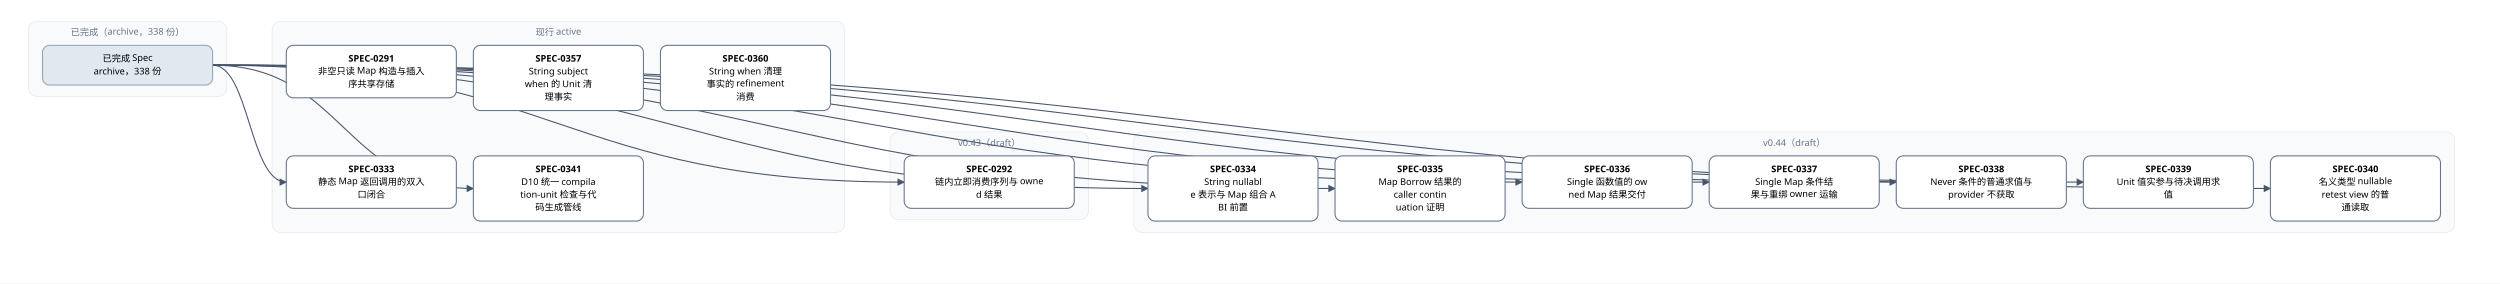
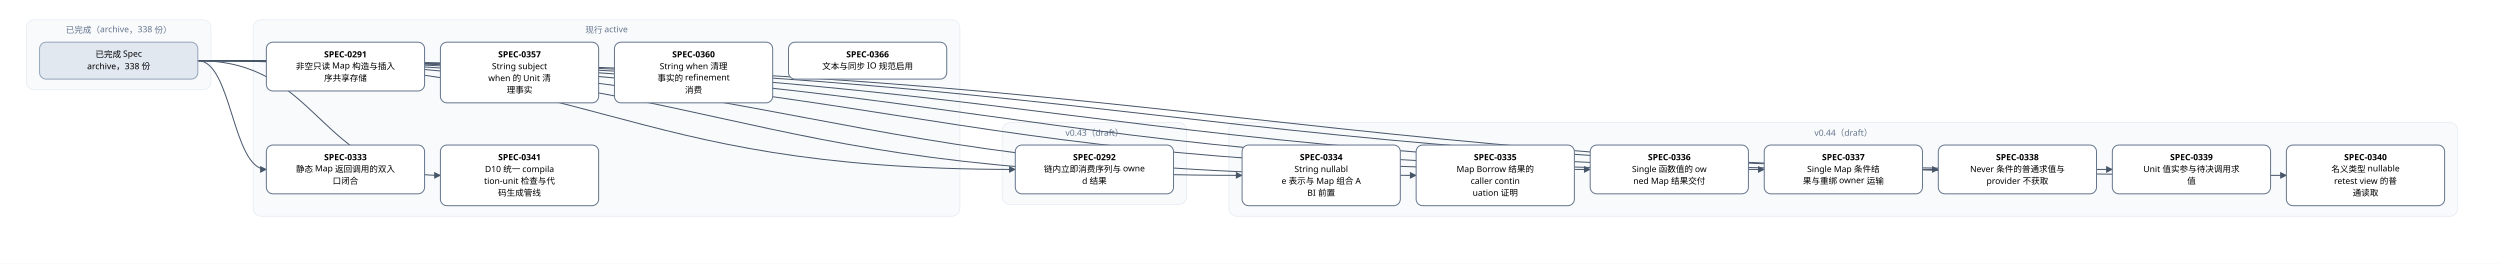
- <svg xmlns="http://www.w3.org/2000/svg" width="3528" height="400" viewBox="0 0 3528 400" font-family="PingFang SC, Microsoft YaHei, sans-serif">
+ <svg xmlns="http://www.w3.org/2000/svg" width="3792" height="400" viewBox="0 0 3792 400" font-family="PingFang SC, Microsoft YaHei, sans-serif">
  <defs>
    <marker id="arrow" viewBox="0 0 10 10" refX="9" refY="5" markerWidth="7" markerHeight="7" orient="auto-start-reverse">
      <path d="M0,0 L10,5 L0,10 z" fill="#475569" />
    </marker>
  </defs>
-   <rect width="3528" height="400" fill="#ffffff" />
+   <rect width="3792" height="400" fill="#ffffff" />
  <rect x="40" y="30" width="280" height="106" rx="12" fill="#f8fafc" stroke="#e2e8f0" />
  <text x="180" y="50" text-anchor="middle" font-size="13" fill="#64748b">已完成（archive，338 份）</text>
-   <rect x="384" y="30" width="808" height="298" rx="12" fill="#f8fafc" stroke="#e2e8f0" />
-   <text x="788" y="50" text-anchor="middle" font-size="13" fill="#64748b">现行 active</text>
-   <rect x="1256" y="186" width="280" height="124" rx="12" fill="#f8fafc" stroke="#e2e8f0" />
-   <text x="1396" y="206" text-anchor="middle" font-size="13" fill="#64748b">v0.43（draft）</text>
-   <rect x="1600" y="186" width="1864" height="142" rx="12" fill="#f8fafc" stroke="#e2e8f0" />
-   <text x="2532" y="206" text-anchor="middle" font-size="13" fill="#64748b">v0.44（draft）</text>
-   <path d="M 300 92 C 788 92, 788 257, 1276 257" fill="none" stroke="#475569" stroke-width="1.5" marker-end="url(#arrow)" />
+   <rect x="384" y="30" width="1072" height="298" rx="12" fill="#f8fafc" stroke="#e2e8f0" />
+   <text x="920" y="50" text-anchor="middle" font-size="13" fill="#64748b">现行 active</text>
+   <rect x="1520" y="186" width="280" height="124" rx="12" fill="#f8fafc" stroke="#e2e8f0" />
+   <text x="1660" y="206" text-anchor="middle" font-size="13" fill="#64748b">v0.43（draft）</text>
+   <rect x="1864" y="186" width="1864" height="142" rx="12" fill="#f8fafc" stroke="#e2e8f0" />
+   <text x="2796" y="206" text-anchor="middle" font-size="13" fill="#64748b">v0.44（draft）</text>
+   <path d="M 300 92 C 920 92, 920 257, 1540 257" fill="none" stroke="#475569" stroke-width="1.5" marker-end="url(#arrow)" />
  <path d="M 300 92 C 352 92, 352 257, 404 257" fill="none" stroke="#475569" stroke-width="1.5" marker-end="url(#arrow)" />
-   <path d="M 300 92 C 960 92, 960 266, 1620 266" fill="none" stroke="#475569" stroke-width="1.5" marker-end="url(#arrow)" />
  <path d="M 300 92 C 1092 92, 1092 266, 1884 266" fill="none" stroke="#475569" stroke-width="1.5" marker-end="url(#arrow)" />
-   <path d="M 300 92 C 1224 92, 1224 257, 2148 257" fill="none" stroke="#475569" stroke-width="1.5" marker-end="url(#arrow)" />
+   <path d="M 300 92 C 1224 92, 1224 266, 2148 266" fill="none" stroke="#475569" stroke-width="1.5" marker-end="url(#arrow)" />
  <path d="M 300 92 C 1356 92, 1356 257, 2412 257" fill="none" stroke="#475569" stroke-width="1.5" marker-end="url(#arrow)" />
  <path d="M 300 92 C 1488 92, 1488 257, 2676 257" fill="none" stroke="#475569" stroke-width="1.5" marker-end="url(#arrow)" />
  <path d="M 300 92 C 1620 92, 1620 257, 2940 257" fill="none" stroke="#475569" stroke-width="1.5" marker-end="url(#arrow)" />
-   <path d="M 300 92 C 1752 92, 1752 266, 3204 266" fill="none" stroke="#475569" stroke-width="1.5" marker-end="url(#arrow)" />
+   <path d="M 300 92 C 1752 92, 1752 257, 3204 257" fill="none" stroke="#475569" stroke-width="1.5" marker-end="url(#arrow)" />
+   <path d="M 300 92 C 1884 92, 1884 266, 3468 266" fill="none" stroke="#475569" stroke-width="1.5" marker-end="url(#arrow)" />
  <path d="M 300 92 C 484 92, 484 266, 668 266" fill="none" stroke="#475569" stroke-width="1.5" marker-end="url(#arrow)" />
  <rect x="404" y="64" width="240" height="74" rx="10" fill="#ffffff" stroke="#64748b" stroke-width="1.5" />
  <text x="524" y="87" text-anchor="middle" font-size="13" font-weight="600">SPEC-0291</text>
  <text x="524" y="105" text-anchor="middle" font-size="13">非空只读 Map 构造与插入</text>
  <text x="524" y="123" text-anchor="middle" font-size="13">序共享存储</text>
-   <rect x="1276" y="220" width="240" height="74" rx="10" fill="#ffffff" stroke="#64748b" stroke-width="1.5" />
-   <text x="1396" y="243" text-anchor="middle" font-size="13" font-weight="600">SPEC-0292</text>
-   <text x="1396" y="261" text-anchor="middle" font-size="13">链内立即消费序列与 owne</text>
-   <text x="1396" y="279" text-anchor="middle" font-size="13">d 结果</text>
+   <rect x="1540" y="220" width="240" height="74" rx="10" fill="#ffffff" stroke="#64748b" stroke-width="1.5" />
+   <text x="1660" y="243" text-anchor="middle" font-size="13" font-weight="600">SPEC-0292</text>
+   <text x="1660" y="261" text-anchor="middle" font-size="13">链内立即消费序列与 owne</text>
+   <text x="1660" y="279" text-anchor="middle" font-size="13">d 结果</text>
  <rect x="404" y="220" width="240" height="74" rx="10" fill="#ffffff" stroke="#64748b" stroke-width="1.5" />
  <text x="524" y="243" text-anchor="middle" font-size="13" font-weight="600">SPEC-0333</text>
  <text x="524" y="261" text-anchor="middle" font-size="13">静态 Map 返回调用的双入</text>
  <text x="524" y="279" text-anchor="middle" font-size="13">口闭合</text>
-   <rect x="1620" y="220" width="240" height="92" rx="10" fill="#ffffff" stroke="#64748b" stroke-width="1.5" />
-   <text x="1740" y="243" text-anchor="middle" font-size="13" font-weight="600">SPEC-0334</text>
-   <text x="1740" y="261" text-anchor="middle" font-size="13">String nullabl</text>
-   <text x="1740" y="279" text-anchor="middle" font-size="13">e 表示与 Map 组合 A</text>
-   <text x="1740" y="297" text-anchor="middle" font-size="13">BI 前置</text>
  <rect x="1884" y="220" width="240" height="92" rx="10" fill="#ffffff" stroke="#64748b" stroke-width="1.5" />
-   <text x="2004" y="243" text-anchor="middle" font-size="13" font-weight="600">SPEC-0335</text>
-   <text x="2004" y="261" text-anchor="middle" font-size="13">Map Borrow 结果的</text>
-   <text x="2004" y="279" text-anchor="middle" font-size="13"> caller contin</text>
-   <text x="2004" y="297" text-anchor="middle" font-size="13">uation 证明</text>
-   <rect x="2148" y="220" width="240" height="74" rx="10" fill="#ffffff" stroke="#64748b" stroke-width="1.5" />
-   <text x="2268" y="243" text-anchor="middle" font-size="13" font-weight="600">SPEC-0336</text>
-   <text x="2268" y="261" text-anchor="middle" font-size="13">Single 函数值的 ow</text>
-   <text x="2268" y="279" text-anchor="middle" font-size="13">ned Map 结果交付</text>
+   <text x="2004" y="243" text-anchor="middle" font-size="13" font-weight="600">SPEC-0334</text>
+   <text x="2004" y="261" text-anchor="middle" font-size="13">String nullabl</text>
+   <text x="2004" y="279" text-anchor="middle" font-size="13">e 表示与 Map 组合 A</text>
+   <text x="2004" y="297" text-anchor="middle" font-size="13">BI 前置</text>
+   <rect x="2148" y="220" width="240" height="92" rx="10" fill="#ffffff" stroke="#64748b" stroke-width="1.5" />
+   <text x="2268" y="243" text-anchor="middle" font-size="13" font-weight="600">SPEC-0335</text>
+   <text x="2268" y="261" text-anchor="middle" font-size="13">Map Borrow 结果的</text>
+   <text x="2268" y="279" text-anchor="middle" font-size="13"> caller contin</text>
+   <text x="2268" y="297" text-anchor="middle" font-size="13">uation 证明</text>
  <rect x="2412" y="220" width="240" height="74" rx="10" fill="#ffffff" stroke="#64748b" stroke-width="1.5" />
-   <text x="2532" y="243" text-anchor="middle" font-size="13" font-weight="600">SPEC-0337</text>
-   <text x="2532" y="261" text-anchor="middle" font-size="13">Single Map 条件结</text>
-   <text x="2532" y="279" text-anchor="middle" font-size="13">果与重绑 owner 运输</text>
+   <text x="2532" y="243" text-anchor="middle" font-size="13" font-weight="600">SPEC-0336</text>
+   <text x="2532" y="261" text-anchor="middle" font-size="13">Single 函数值的 ow</text>
+   <text x="2532" y="279" text-anchor="middle" font-size="13">ned Map 结果交付</text>
  <rect x="2676" y="220" width="240" height="74" rx="10" fill="#ffffff" stroke="#64748b" stroke-width="1.5" />
-   <text x="2796" y="243" text-anchor="middle" font-size="13" font-weight="600">SPEC-0338</text>
-   <text x="2796" y="261" text-anchor="middle" font-size="13">Never 条件的普通求值与</text>
-   <text x="2796" y="279" text-anchor="middle" font-size="13"> provider 不获取</text>
+   <text x="2796" y="243" text-anchor="middle" font-size="13" font-weight="600">SPEC-0337</text>
+   <text x="2796" y="261" text-anchor="middle" font-size="13">Single Map 条件结</text>
+   <text x="2796" y="279" text-anchor="middle" font-size="13">果与重绑 owner 运输</text>
  <rect x="2940" y="220" width="240" height="74" rx="10" fill="#ffffff" stroke="#64748b" stroke-width="1.5" />
-   <text x="3060" y="243" text-anchor="middle" font-size="13" font-weight="600">SPEC-0339</text>
-   <text x="3060" y="261" text-anchor="middle" font-size="13">Unit 值实参与待决调用求</text>
-   <text x="3060" y="279" text-anchor="middle" font-size="13">值</text>
-   <rect x="3204" y="220" width="240" height="92" rx="10" fill="#ffffff" stroke="#64748b" stroke-width="1.5" />
-   <text x="3324" y="243" text-anchor="middle" font-size="13" font-weight="600">SPEC-0340</text>
-   <text x="3324" y="261" text-anchor="middle" font-size="13">名义类型 nullable </text>
-   <text x="3324" y="279" text-anchor="middle" font-size="13">retest view 的普</text>
-   <text x="3324" y="297" text-anchor="middle" font-size="13">通读取</text>
+   <text x="3060" y="243" text-anchor="middle" font-size="13" font-weight="600">SPEC-0338</text>
+   <text x="3060" y="261" text-anchor="middle" font-size="13">Never 条件的普通求值与</text>
+   <text x="3060" y="279" text-anchor="middle" font-size="13"> provider 不获取</text>
+   <rect x="3204" y="220" width="240" height="74" rx="10" fill="#ffffff" stroke="#64748b" stroke-width="1.5" />
+   <text x="3324" y="243" text-anchor="middle" font-size="13" font-weight="600">SPEC-0339</text>
+   <text x="3324" y="261" text-anchor="middle" font-size="13">Unit 值实参与待决调用求</text>
+   <text x="3324" y="279" text-anchor="middle" font-size="13">值</text>
+   <rect x="3468" y="220" width="240" height="92" rx="10" fill="#ffffff" stroke="#64748b" stroke-width="1.5" />
+   <text x="3588" y="243" text-anchor="middle" font-size="13" font-weight="600">SPEC-0340</text>
+   <text x="3588" y="261" text-anchor="middle" font-size="13">名义类型 nullable </text>
+   <text x="3588" y="279" text-anchor="middle" font-size="13">retest view 的普</text>
+   <text x="3588" y="297" text-anchor="middle" font-size="13">通读取</text>
  <rect x="668" y="220" width="240" height="92" rx="10" fill="#ffffff" stroke="#64748b" stroke-width="1.5" />
  <text x="788" y="243" text-anchor="middle" font-size="13" font-weight="600">SPEC-0341</text>
  <text x="788" y="261" text-anchor="middle" font-size="13">D10 统一 compila</text>
  <text x="788" y="279" text-anchor="middle" font-size="13">tion-unit 检查与代</text>
  <text x="788" y="297" text-anchor="middle" font-size="13">码生成管线</text>
  <rect x="668" y="64" width="240" height="92" rx="10" fill="#ffffff" stroke="#64748b" stroke-width="1.5" />
  <text x="788" y="87" text-anchor="middle" font-size="13" font-weight="600">SPEC-0357</text>
  <text x="788" y="105" text-anchor="middle" font-size="13">String subject</text>
  <text x="788" y="123" text-anchor="middle" font-size="13"> when 的 Unit 清</text>
  <text x="788" y="141" text-anchor="middle" font-size="13">理事实</text>
  <rect x="932" y="64" width="240" height="92" rx="10" fill="#ffffff" stroke="#64748b" stroke-width="1.5" />
  <text x="1052" y="87" text-anchor="middle" font-size="13" font-weight="600">SPEC-0360</text>
  <text x="1052" y="105" text-anchor="middle" font-size="13">String when 清理</text>
  <text x="1052" y="123" text-anchor="middle" font-size="13">事实的 refinement</text>
  <text x="1052" y="141" text-anchor="middle" font-size="13"> 消费</text>
+   <rect x="1196" y="64" width="240" height="56" rx="10" fill="#ffffff" stroke="#64748b" stroke-width="1.5" />
+   <text x="1316" y="87" text-anchor="middle" font-size="13" font-weight="600">SPEC-0366</text>
+   <text x="1316" y="105" text-anchor="middle" font-size="13">文本与同步 IO 规范启用</text>
  <rect x="60" y="64" width="240" height="56" rx="10" fill="#e2e8f0" stroke="#94a3b8" stroke-width="1.5" />
  <text x="180" y="87" text-anchor="middle" font-size="13">已完成 Spec</text>
  <text x="180" y="105" text-anchor="middle" font-size="13">archive，338 份</text>
</svg>
